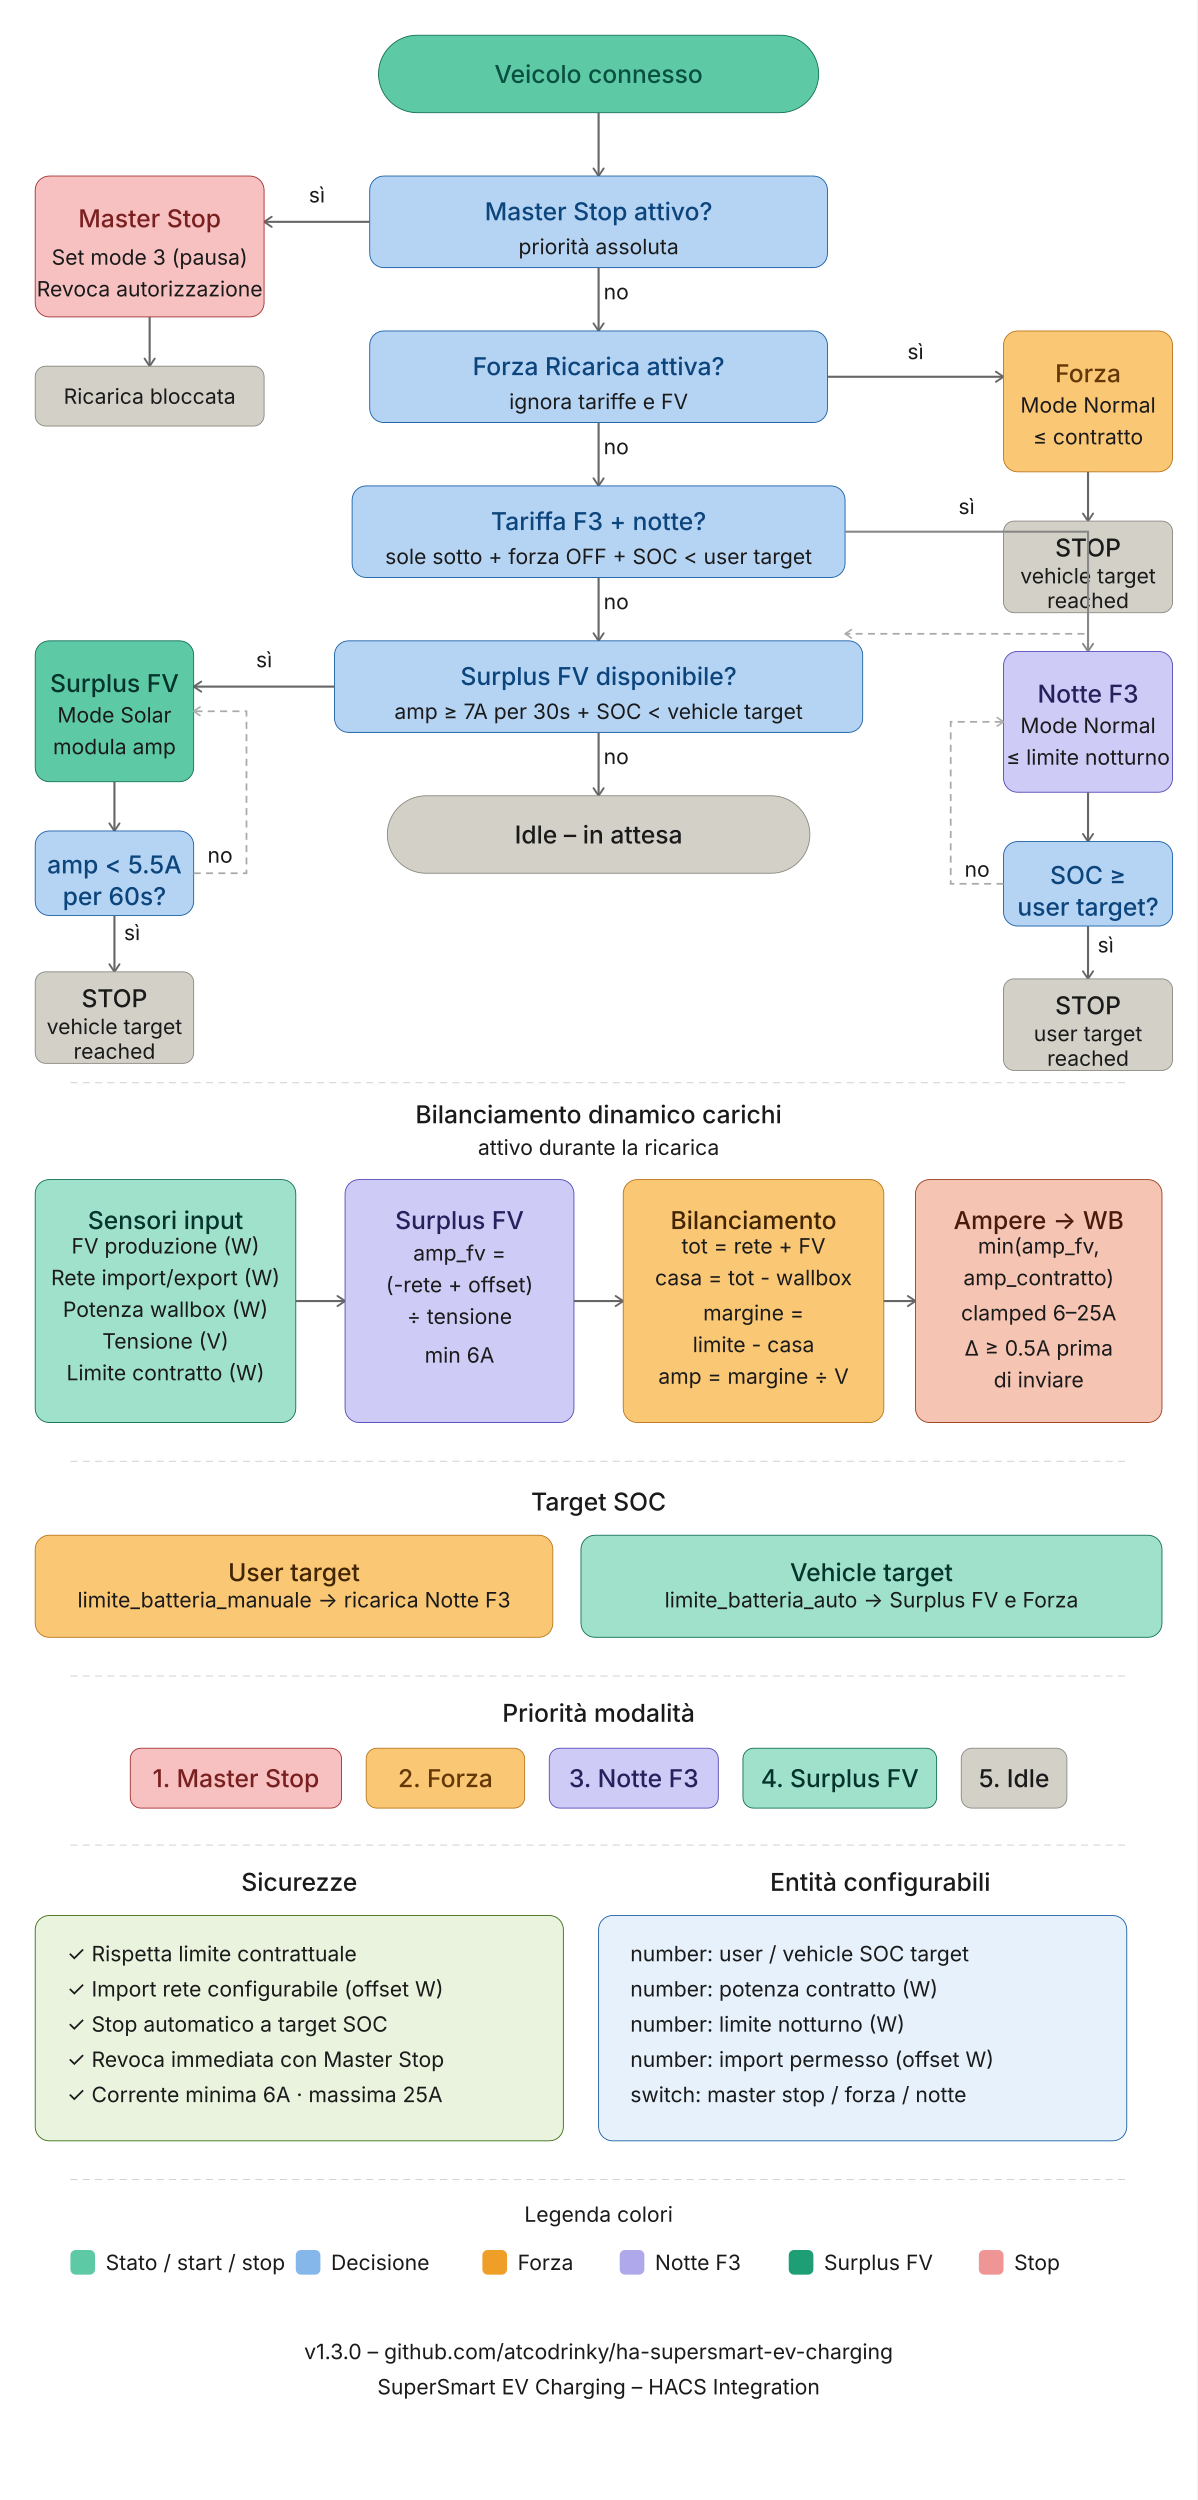
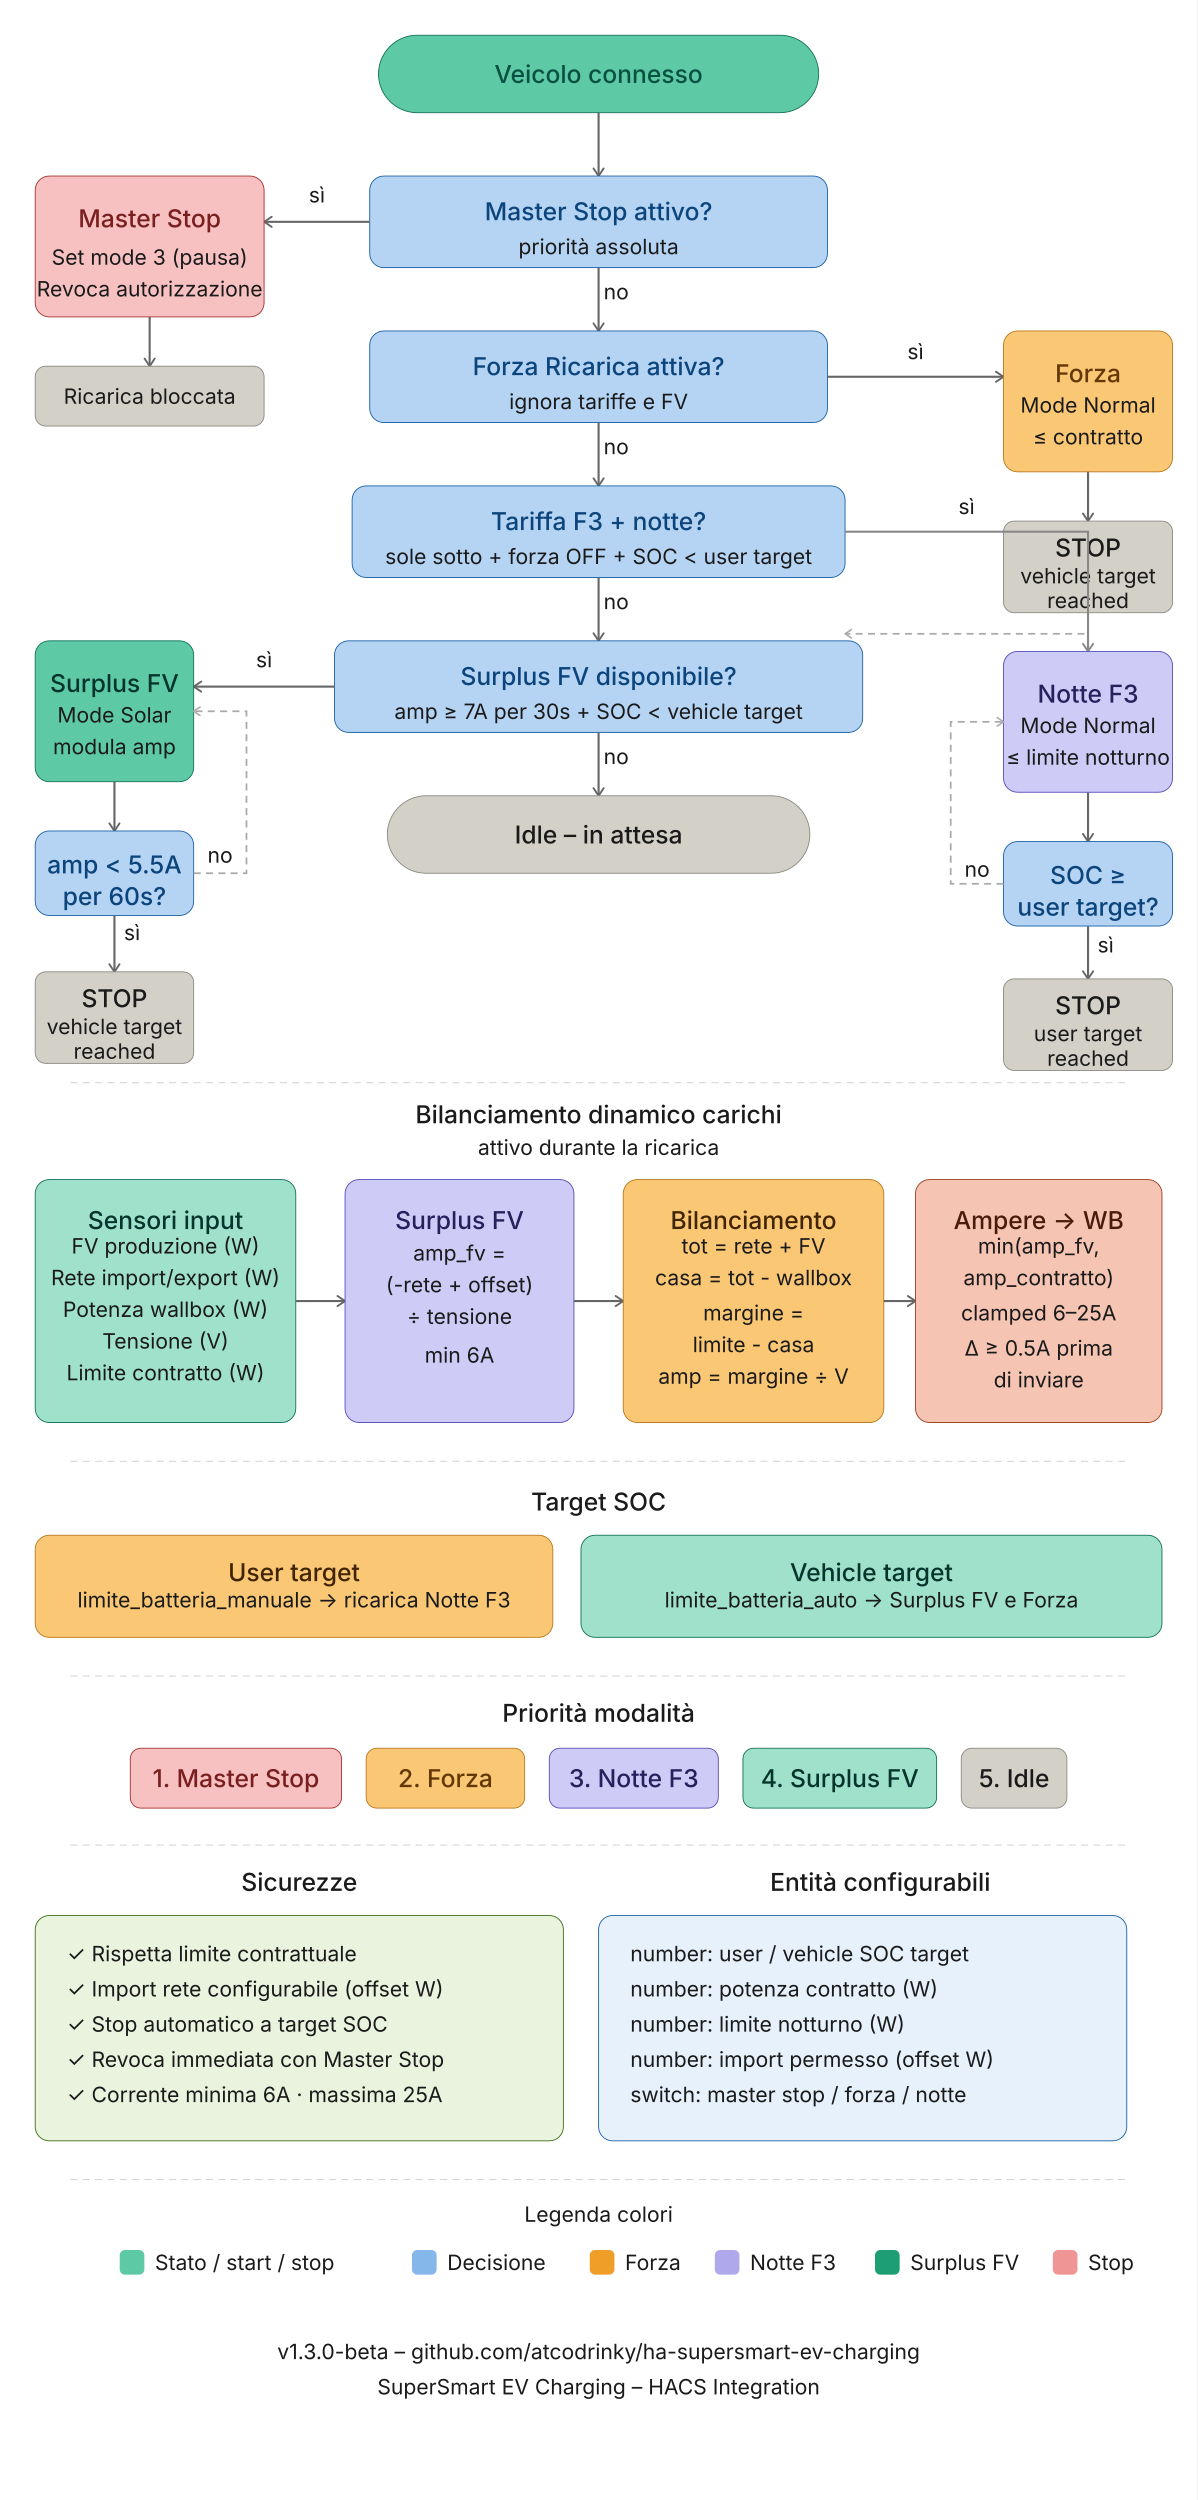
<svg xmlns="http://www.w3.org/2000/svg" width="100%" viewBox="0 0 680 1420" role="img">
  <defs>
    <marker id="arrow" viewBox="0 0 10 10" refX="8" refY="5" markerWidth="6" markerHeight="6" orient="auto-start-reverse">
      <path d="M2 1L8 5L2 9" fill="none" stroke="context-stroke" stroke-width="1.5" stroke-linecap="round" stroke-linejoin="round" />
    </marker>
    <style>
    text { font-family: ui-sans-serif, system-ui, -apple-system, sans-serif;  }
    .th  { font-size: 14px; font-weight: 500; }
    .ts  { font-size: 12px; font-weight: 400; }
    .arr { stroke: #888; stroke-width: 1.2;  }
    .leader { stroke: #aaa; stroke-width: 0.5; stroke-dasharray: 3 3;  }
      .ts    {  }
      .arr   { stroke: #666; }
      .leader { stroke: #555; }
    }
  </style>
  </defs>
  <rect width="680" height="1420" fill="#ffffff" />
  <rect x="215" y="20" width="250" height="44" rx="22" fill="#5DCAA5" stroke="#0F6E56" stroke-width="0.5" />
  <text class="th" x="340" y="42" text-anchor="middle" dominant-baseline="central" fill="#085041">Veicolo connesso</text>
  <line x1="340" y1="64" x2="340" y2="100" class="arr" marker-end="url(#arrow)" />
  <rect x="210" y="100" width="260" height="52" rx="8" fill="#B5D4F4" stroke="#185FA5" stroke-width="0.5" />
  <text class="th" x="340" y="120" text-anchor="middle" dominant-baseline="central" fill="#0C447C">Master Stop attivo?</text>
  <text class="ts" x="340" y="140" text-anchor="middle" dominant-baseline="central" fill="#1a1a1a">priorità assoluta</text>
  <line x1="210" y1="126" x2="150" y2="126" class="arr" marker-end="url(#arrow)" />
  <text class="ts" x="180" y="115" text-anchor="middle" fill="#1a1a1a">sì</text>
  <rect x="20" y="100" width="130" height="80" rx="8" fill="#F7C1C1" stroke="#A32D2D" stroke-width="0.5" />
  <text class="th" x="85" y="124" text-anchor="middle" dominant-baseline="central" fill="#791F1F">Master Stop</text>
  <text class="ts" x="85" y="146" text-anchor="middle" dominant-baseline="central" fill="#1a1a1a">Set mode 3 (pausa)</text>
  <text class="ts" x="85" y="164" text-anchor="middle" dominant-baseline="central" fill="#1a1a1a">Revoca autorizzazione</text>
  <line x1="85" y1="180" x2="85" y2="208" class="arr" marker-end="url(#arrow)" />
  <rect x="20" y="208" width="130" height="34" rx="6" fill="#D3D1C7" stroke="#888780" stroke-width="0.5" />
  <text class="ts" x="85" y="225" text-anchor="middle" dominant-baseline="central" fill="#1a1a1a">Ricarica bloccata</text>
  <line x1="340" y1="152" x2="340" y2="188" class="arr" marker-end="url(#arrow)" />
  <text class="ts" x="350" y="170" text-anchor="middle" fill="#1a1a1a">no</text>
  <rect x="210" y="188" width="260" height="52" rx="8" fill="#B5D4F4" stroke="#185FA5" stroke-width="0.5" />
  <text class="th" x="340" y="208" text-anchor="middle" dominant-baseline="central" fill="#0C447C">Forza Ricarica attiva?</text>
  <text class="ts" x="340" y="228" text-anchor="middle" dominant-baseline="central" fill="#1a1a1a">ignora tariffe e FV</text>
  <line x1="470" y1="214" x2="570" y2="214" class="arr" marker-end="url(#arrow)" />
  <text class="ts" x="520" y="204" text-anchor="middle" fill="#1a1a1a">sì</text>
  <rect x="570" y="188" width="96" height="80" rx="8" fill="#FAC775" stroke="#BA7517" stroke-width="0.5" />
  <text class="th" x="618" y="212" text-anchor="middle" dominant-baseline="central" fill="#633806">Forza</text>
  <text class="ts" x="618" y="230" text-anchor="middle" dominant-baseline="central" fill="#1a1a1a">Mode Normal</text>
  <text class="ts" x="618" y="248" text-anchor="middle" dominant-baseline="central" fill="#1a1a1a">≤ contratto</text>
  <line x1="618" y1="268" x2="618" y2="296" class="arr" marker-end="url(#arrow)" />
  <rect x="570" y="296" width="96" height="52" rx="6" fill="#D3D1C7" stroke="#888780" stroke-width="0.5" />
  <text class="th" x="618" y="311" text-anchor="middle" dominant-baseline="central" fill="#1a1a1a">STOP</text>
  <text class="ts" x="618" y="327" text-anchor="middle" dominant-baseline="central" fill="#1a1a1a">vehicle target</text>
  <text class="ts" x="618" y="341" text-anchor="middle" dominant-baseline="central" fill="#1a1a1a">reached</text>
  <path d="M618 348 L618 360 L480 360" fill="none" stroke="#aaa" stroke-width="1" stroke-dasharray="4 3" marker-end="url(#arrow)" />
  <line x1="340" y1="240" x2="340" y2="276" class="arr" marker-end="url(#arrow)" />
  <text class="ts" x="350" y="258" text-anchor="middle" fill="#1a1a1a">no</text>
  <rect x="200" y="276" width="280" height="52" rx="8" fill="#B5D4F4" stroke="#185FA5" stroke-width="0.5" />
  <text class="th" x="340" y="296" text-anchor="middle" dominant-baseline="central" fill="#0C447C">Tariffa F3 + notte?</text>
  <text class="ts" x="340" y="316" text-anchor="middle" dominant-baseline="central" fill="#1a1a1a">sole sotto + forza OFF + SOC &lt; user target</text>
  <path d="M480 302 L618 302 L618 370" fill="none" stroke="#888" stroke-width="1.2" marker-end="url(#arrow)" />
  <text class="ts" x="549" y="292" text-anchor="middle" fill="#1a1a1a">sì</text>
  <rect x="570" y="370" width="96" height="80" rx="8" fill="#CECBF6" stroke="#534AB7" stroke-width="0.5" />
  <text class="th" x="618" y="394" text-anchor="middle" dominant-baseline="central" fill="#26215C">Notte F3</text>
  <text class="ts" x="618" y="412" text-anchor="middle" dominant-baseline="central" fill="#1a1a1a">Mode Normal</text>
  <text class="ts" x="618" y="430" text-anchor="middle" dominant-baseline="central" fill="#1a1a1a">≤ limite notturno</text>
  <line x1="618" y1="450" x2="618" y2="478" class="arr" marker-end="url(#arrow)" />
  <rect x="570" y="478" width="96" height="48" rx="8" fill="#B5D4F4" stroke="#185FA5" stroke-width="0.5" />
  <text class="th" x="618" y="497" text-anchor="middle" dominant-baseline="central" fill="#0C447C">SOC ≥</text>
  <text class="th" x="618" y="515" text-anchor="middle" dominant-baseline="central" fill="#0C447C">user target?</text>
  <path d="M570 502 L540 502 L540 410 L570 410" fill="none" stroke="#aaa" stroke-width="1" stroke-dasharray="4 3" marker-end="url(#arrow)" />
  <text class="ts" x="555" y="498" text-anchor="middle" fill="#1a1a1a">no</text>
  <line x1="618" y1="526" x2="618" y2="556" class="arr" marker-end="url(#arrow)" />
  <text class="ts" x="628" y="541" text-anchor="middle" fill="#1a1a1a">sì</text>
  <rect x="570" y="556" width="96" height="52" rx="6" fill="#D3D1C7" stroke="#888780" stroke-width="0.5" />
  <text class="th" x="618" y="571" text-anchor="middle" dominant-baseline="central" fill="#1a1a1a">STOP</text>
  <text class="ts" x="618" y="587" text-anchor="middle" dominant-baseline="central" fill="#1a1a1a">user target</text>
  <text class="ts" x="618" y="601" text-anchor="middle" dominant-baseline="central" fill="#1a1a1a">reached</text>
  <line x1="340" y1="328" x2="340" y2="364" class="arr" marker-end="url(#arrow)" />
  <text class="ts" x="350" y="346" text-anchor="middle" fill="#1a1a1a">no</text>
  <rect x="190" y="364" width="300" height="52" rx="8" fill="#B5D4F4" stroke="#185FA5" stroke-width="0.5" />
  <text class="th" x="340" y="384" text-anchor="middle" dominant-baseline="central" fill="#0C447C">Surplus FV disponibile?</text>
  <text class="ts" x="340" y="404" text-anchor="middle" dominant-baseline="central" fill="#1a1a1a">amp ≥ 7A per 30s + SOC &lt; vehicle target</text>
  <line x1="190" y1="390" x2="110" y2="390" class="arr" marker-end="url(#arrow)" />
  <text class="ts" x="150" y="379" text-anchor="middle" fill="#1a1a1a">sì</text>
  <rect x="20" y="364" width="90" height="80" rx="8" fill="#5DCAA5" stroke="#0F6E56" stroke-width="0.5" />
  <text class="th" x="65" y="388" text-anchor="middle" dominant-baseline="central" fill="#04342C">Surplus FV</text>
  <text class="ts" x="65" y="406" text-anchor="middle" dominant-baseline="central" fill="#1a1a1a">Mode Solar</text>
  <text class="ts" x="65" y="424" text-anchor="middle" dominant-baseline="central" fill="#1a1a1a">modula amp</text>
  <line x1="65" y1="444" x2="65" y2="472" class="arr" marker-end="url(#arrow)" />
  <rect x="20" y="472" width="90" height="48" rx="8" fill="#B5D4F4" stroke="#185FA5" stroke-width="0.5" />
  <text class="th" x="65" y="491" text-anchor="middle" dominant-baseline="central" fill="#0C447C">amp &lt; 5.5A</text>
  <text class="th" x="65" y="509" text-anchor="middle" dominant-baseline="central" fill="#0C447C">per 60s?</text>
  <path d="M110 496 L140 496 L140 404 L110 404" fill="none" stroke="#aaa" stroke-width="1" stroke-dasharray="4 3" marker-end="url(#arrow)" />
  <text class="ts" x="125" y="490" text-anchor="middle" fill="#1a1a1a">no</text>
  <line x1="65" y1="520" x2="65" y2="552" class="arr" marker-end="url(#arrow)" />
  <text class="ts" x="75" y="534" text-anchor="middle" fill="#1a1a1a">sì</text>
  <rect x="20" y="552" width="90" height="52" rx="6" fill="#D3D1C7" stroke="#888780" stroke-width="0.5" />
  <text class="th" x="65" y="567" text-anchor="middle" dominant-baseline="central" fill="#1a1a1a">STOP</text>
  <text class="ts" x="65" y="583" text-anchor="middle" dominant-baseline="central" fill="#1a1a1a">vehicle target</text>
  <text class="ts" x="65" y="597" text-anchor="middle" dominant-baseline="central" fill="#1a1a1a">reached</text>
  <line x1="340" y1="416" x2="340" y2="452" class="arr" marker-end="url(#arrow)" />
  <text class="ts" x="350" y="434" text-anchor="middle" fill="#1a1a1a">no</text>
  <rect x="220" y="452" width="240" height="44" rx="22" fill="#D3D1C7" stroke="#888780" stroke-width="0.5" />
  <text class="th" x="340" y="474" text-anchor="middle" dominant-baseline="central" fill="#1a1a1a">Idle – in attesa</text>
  <line x1="40" y1="615" x2="640" y2="615" stroke="#ccc" stroke-width="0.5" stroke-dasharray="4 3" />
  <text class="th" x="340" y="638" text-anchor="middle" fill="#1a1a1a">Bilanciamento dinamico carichi</text>
  <text class="ts" x="340" y="656" text-anchor="middle" fill="#1a1a1a">attivo durante la ricarica</text>
  <rect x="20" y="670" width="148" height="138" rx="8" fill="#9FE1CB" stroke="#0F6E56" stroke-width="0.5" />
  <text class="th" x="94" y="693" text-anchor="middle" dominant-baseline="central" fill="#04342C">Sensori input</text>
  <text class="ts" x="94" y="712" text-anchor="middle" fill="#1a1a1a">FV produzione (W)</text>
  <text class="ts" x="94" y="730" text-anchor="middle" fill="#1a1a1a">Rete import/export (W)</text>
  <text class="ts" x="94" y="748" text-anchor="middle" fill="#1a1a1a">Potenza wallbox (W)</text>
  <text class="ts" x="94" y="766" text-anchor="middle" fill="#1a1a1a">Tensione (V)</text>
  <text class="ts" x="94" y="784" text-anchor="middle" fill="#1a1a1a">Limite contratto (W)</text>
  <line x1="168" y1="739" x2="196" y2="739" class="arr" marker-end="url(#arrow)" />
  <rect x="196" y="670" width="130" height="138" rx="8" fill="#CECBF6" stroke="#534AB7" stroke-width="0.5" />
  <text class="th" x="261" y="693" text-anchor="middle" dominant-baseline="central" fill="#26215C">Surplus FV</text>
  <text class="ts" x="261" y="716" text-anchor="middle" fill="#1a1a1a">amp_fv =</text>
  <text class="ts" x="261" y="734" text-anchor="middle" fill="#1a1a1a">(-rete + offset)</text>
  <text class="ts" x="261" y="752" text-anchor="middle" fill="#1a1a1a">÷ tensione</text>
  <text class="ts" x="261" y="774" text-anchor="middle" fill="#1a1a1a">min 6A</text>
  <line x1="326" y1="739" x2="354" y2="739" class="arr" marker-end="url(#arrow)" />
  <rect x="354" y="670" width="148" height="138" rx="8" fill="#FAC775" stroke="#BA7517" stroke-width="0.5" />
  <text class="th" x="428" y="693" text-anchor="middle" dominant-baseline="central" fill="#412402">Bilanciamento</text>
  <text class="ts" x="428" y="712" text-anchor="middle" fill="#1a1a1a">tot = rete + FV</text>
  <text class="ts" x="428" y="730" text-anchor="middle" fill="#1a1a1a">casa = tot - wallbox</text>
  <text class="ts" x="428" y="750" text-anchor="middle" fill="#1a1a1a">margine =</text>
  <text class="ts" x="428" y="768" text-anchor="middle" fill="#1a1a1a">limite - casa</text>
  <text class="ts" x="428" y="786" text-anchor="middle" fill="#1a1a1a">amp = margine ÷ V</text>
  <line x1="502" y1="739" x2="520" y2="739" class="arr" marker-end="url(#arrow)" />
  <rect x="520" y="670" width="140" height="138" rx="8" fill="#F5C4B3" stroke="#993C1D" stroke-width="0.5" />
  <text class="th" x="590" y="693" text-anchor="middle" dominant-baseline="central" fill="#4A1B0C">Ampere → WB</text>
  <text class="ts" x="590" y="712" text-anchor="middle" fill="#1a1a1a">min(amp_fv,</text>
  <text class="ts" x="590" y="730" text-anchor="middle" fill="#1a1a1a">amp_contratto)</text>
  <text class="ts" x="590" y="750" text-anchor="middle" fill="#1a1a1a">clamped 6–25A</text>
  <text class="ts" x="590" y="770" text-anchor="middle" fill="#1a1a1a">Δ ≥ 0.5A prima</text>
  <text class="ts" x="590" y="788" text-anchor="middle" fill="#1a1a1a">di inviare</text>
  <line x1="40" y1="830" x2="640" y2="830" stroke="#ccc" stroke-width="0.5" stroke-dasharray="4 3" />
  <text class="th" x="340" y="858" text-anchor="middle" fill="#1a1a1a">Target SOC</text>
  <rect x="20" y="872" width="294" height="58" rx="8" fill="#FAC775" stroke="#BA7517" stroke-width="0.5" />
  <text class="th" x="167" y="893" text-anchor="middle" dominant-baseline="central" fill="#412402">User target</text>
  <text class="ts" x="167" y="913" text-anchor="middle" fill="#1a1a1a">limite_batteria_manuale → ricarica Notte F3</text>
  <rect x="330" y="872" width="330" height="58" rx="8" fill="#9FE1CB" stroke="#0F6E56" stroke-width="0.5" />
  <text class="th" x="495" y="893" text-anchor="middle" dominant-baseline="central" fill="#04342C">Vehicle target</text>
  <text class="ts" x="495" y="913" text-anchor="middle" fill="#1a1a1a">limite_batteria_auto → Surplus FV e Forza</text>
  <line x1="40" y1="952" x2="640" y2="952" stroke="#ccc" stroke-width="0.5" stroke-dasharray="4 3" />
  <text class="th" x="340" y="978" text-anchor="middle" fill="#1a1a1a">Priorità modalità</text>
  <rect x="74" y="993" width="120" height="34" rx="6" fill="#F7C1C1" stroke="#A32D2D" stroke-width="0.5" />
  <text class="th" x="134" y="1010" text-anchor="middle" dominant-baseline="central" fill="#791F1F">1. Master Stop</text>
  <rect x="208" y="993" width="90" height="34" rx="6" fill="#FAC775" stroke="#BA7517" stroke-width="0.5" />
  <text class="th" x="253" y="1010" text-anchor="middle" dominant-baseline="central" fill="#633806">2. Forza</text>
  <rect x="312" y="993" width="96" height="34" rx="6" fill="#CECBF6" stroke="#534AB7" stroke-width="0.5" />
  <text class="th" x="360" y="1010" text-anchor="middle" dominant-baseline="central" fill="#26215C">3. Notte F3</text>
  <rect x="422" y="993" width="110" height="34" rx="6" fill="#9FE1CB" stroke="#0F6E56" stroke-width="0.5" />
  <text class="th" x="477" y="1010" text-anchor="middle" dominant-baseline="central" fill="#04342C">4. Surplus FV</text>
  <rect x="546" y="993" width="60" height="34" rx="6" fill="#D3D1C7" stroke="#888780" stroke-width="0.5" />
  <text class="th" x="576" y="1010" text-anchor="middle" dominant-baseline="central" fill="#1a1a1a">5. Idle</text>
  <line x1="40" y1="1048" x2="640" y2="1048" stroke="#ccc" stroke-width="0.5" stroke-dasharray="4 3" />
  <text class="th" x="170" y="1074" text-anchor="middle" fill="#1a1a1a">Sicurezze</text>
  <text class="th" x="500" y="1074" text-anchor="middle" fill="#1a1a1a">Entità configurabili</text>
  <rect x="20" y="1088" width="300" height="128" rx="8" fill="#EAF3DE" stroke="#3B6D11" stroke-width="0.5" />
  <text class="ts" x="38" y="1114" fill="#1a1a1a">✓  Rispetta limite contrattuale</text>
  <text class="ts" x="38" y="1134" fill="#1a1a1a">✓  Import rete configurabile (offset W)</text>
  <text class="ts" x="38" y="1154" fill="#1a1a1a">✓  Stop automatico a target SOC</text>
  <text class="ts" x="38" y="1174" fill="#1a1a1a">✓  Revoca immediata con Master Stop</text>
  <text class="ts" x="38" y="1194" fill="#1a1a1a">✓  Corrente minima 6A · massima 25A</text>
  <rect x="340" y="1088" width="300" height="128" rx="8" fill="#E6F1FB" stroke="#185FA5" stroke-width="0.5" />
  <text class="ts" x="358" y="1114" fill="#1a1a1a">number: user / vehicle SOC target</text>
  <text class="ts" x="358" y="1134" fill="#1a1a1a">number: potenza contratto (W)</text>
  <text class="ts" x="358" y="1154" fill="#1a1a1a">number: limite notturno (W)</text>
  <text class="ts" x="358" y="1174" fill="#1a1a1a">number: import permesso (offset W)</text>
  <text class="ts" x="358" y="1194" fill="#1a1a1a">switch: master stop / forza / notte</text>
  <line x1="40" y1="1238" x2="640" y2="1238" stroke="#ccc" stroke-width="0.5" stroke-dasharray="4 3" />
  <text class="ts" x="340" y="1262" text-anchor="middle" fill="#1a1a1a">Legenda colori</text>
-   <rect x="40" y="1278" width="14" height="14" rx="3" fill="#5DCAA5" />
-   <text class="ts" x="60" y="1285" dominant-baseline="central" fill="#1a1a1a">Stato / start / stop</text>
-   <rect x="168" y="1278" width="14" height="14" rx="3" fill="#85B7EB" />
-   <text class="ts" x="188" y="1285" dominant-baseline="central" fill="#1a1a1a">Decisione</text>
-   <rect x="274" y="1278" width="14" height="14" rx="3" fill="#EF9F27" />
-   <text class="ts" x="294" y="1285" dominant-baseline="central" fill="#1a1a1a">Forza</text>
-   <rect x="352" y="1278" width="14" height="14" rx="3" fill="#AFA9EC" />
-   <text class="ts" x="372" y="1285" dominant-baseline="central" fill="#1a1a1a">Notte F3</text>
-   <rect x="448" y="1278" width="14" height="14" rx="3" fill="#1D9E75" />
-   <text class="ts" x="468" y="1285" dominant-baseline="central" fill="#1a1a1a">Surplus FV</text>
-   <rect x="556" y="1278" width="14" height="14" rx="3" fill="#F09595" />
-   <text class="ts" x="576" y="1285" dominant-baseline="central" fill="#1a1a1a">Stop</text>
-   <text class="ts" x="340" y="1340" text-anchor="middle" fill="#1a1a1a">v1.3.0 – github.com/atcodrinky/ha-supersmart-ev-charging</text>
+   <rect x="68" y="1278" width="14" height="14" rx="3" fill="#5DCAA5" />
+   <text class="ts" x="88" y="1285" dominant-baseline="central" fill="#1a1a1a">Stato / start / stop</text>
+   <rect x="234" y="1278" width="14" height="14" rx="3" fill="#85B7EB" />
+   <text class="ts" x="254" y="1285" dominant-baseline="central" fill="#1a1a1a">Decisione</text>
+   <rect x="335" y="1278" width="14" height="14" rx="3" fill="#EF9F27" />
+   <text class="ts" x="355" y="1285" dominant-baseline="central" fill="#1a1a1a">Forza</text>
+   <rect x="406" y="1278" width="14" height="14" rx="3" fill="#AFA9EC" />
+   <text class="ts" x="426" y="1285" dominant-baseline="central" fill="#1a1a1a">Notte F3</text>
+   <rect x="497" y="1278" width="14" height="14" rx="3" fill="#1D9E75" />
+   <text class="ts" x="517" y="1285" dominant-baseline="central" fill="#1a1a1a">Surplus FV</text>
+   <rect x="598" y="1278" width="14" height="14" rx="3" fill="#F09595" />
+   <text class="ts" x="618" y="1285" dominant-baseline="central" fill="#1a1a1a">Stop</text>
+   <text class="ts" x="340" y="1340" text-anchor="middle" fill="#1a1a1a">v1.3.0-beta – github.com/atcodrinky/ha-supersmart-ev-charging</text>
  <text class="ts" x="340" y="1360" text-anchor="middle" fill="#1a1a1a">SuperSmart EV Charging – HACS Integration</text>
</svg>
